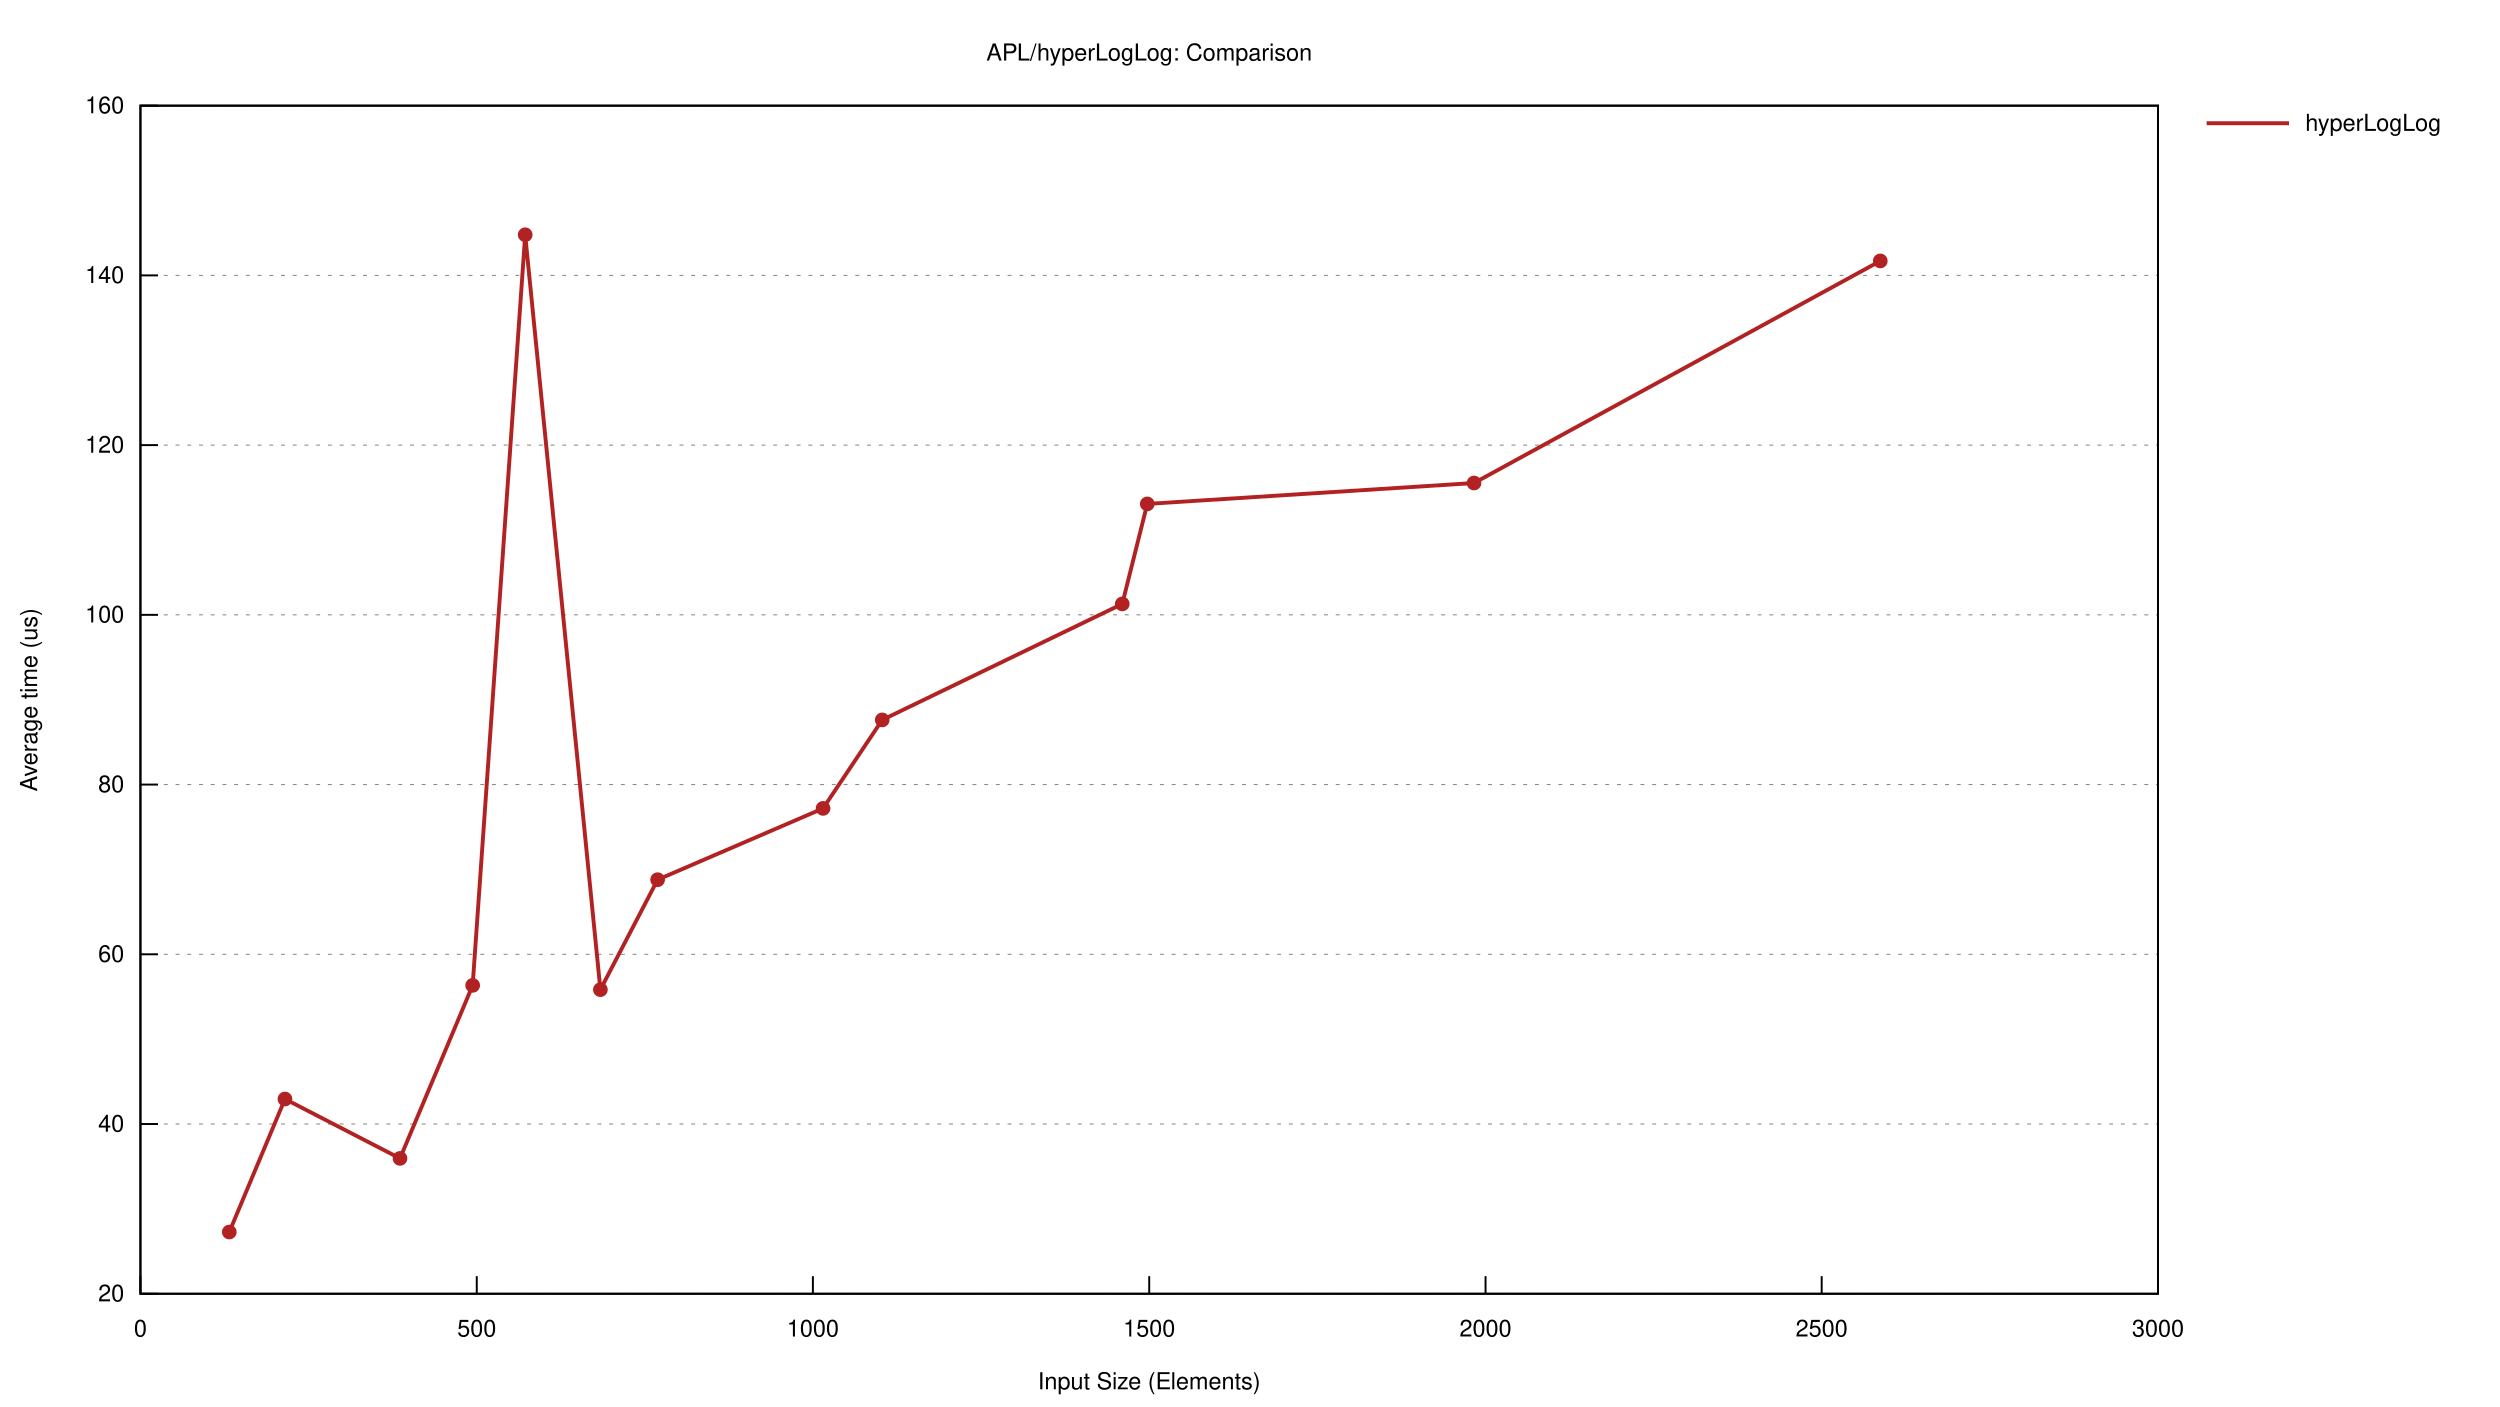
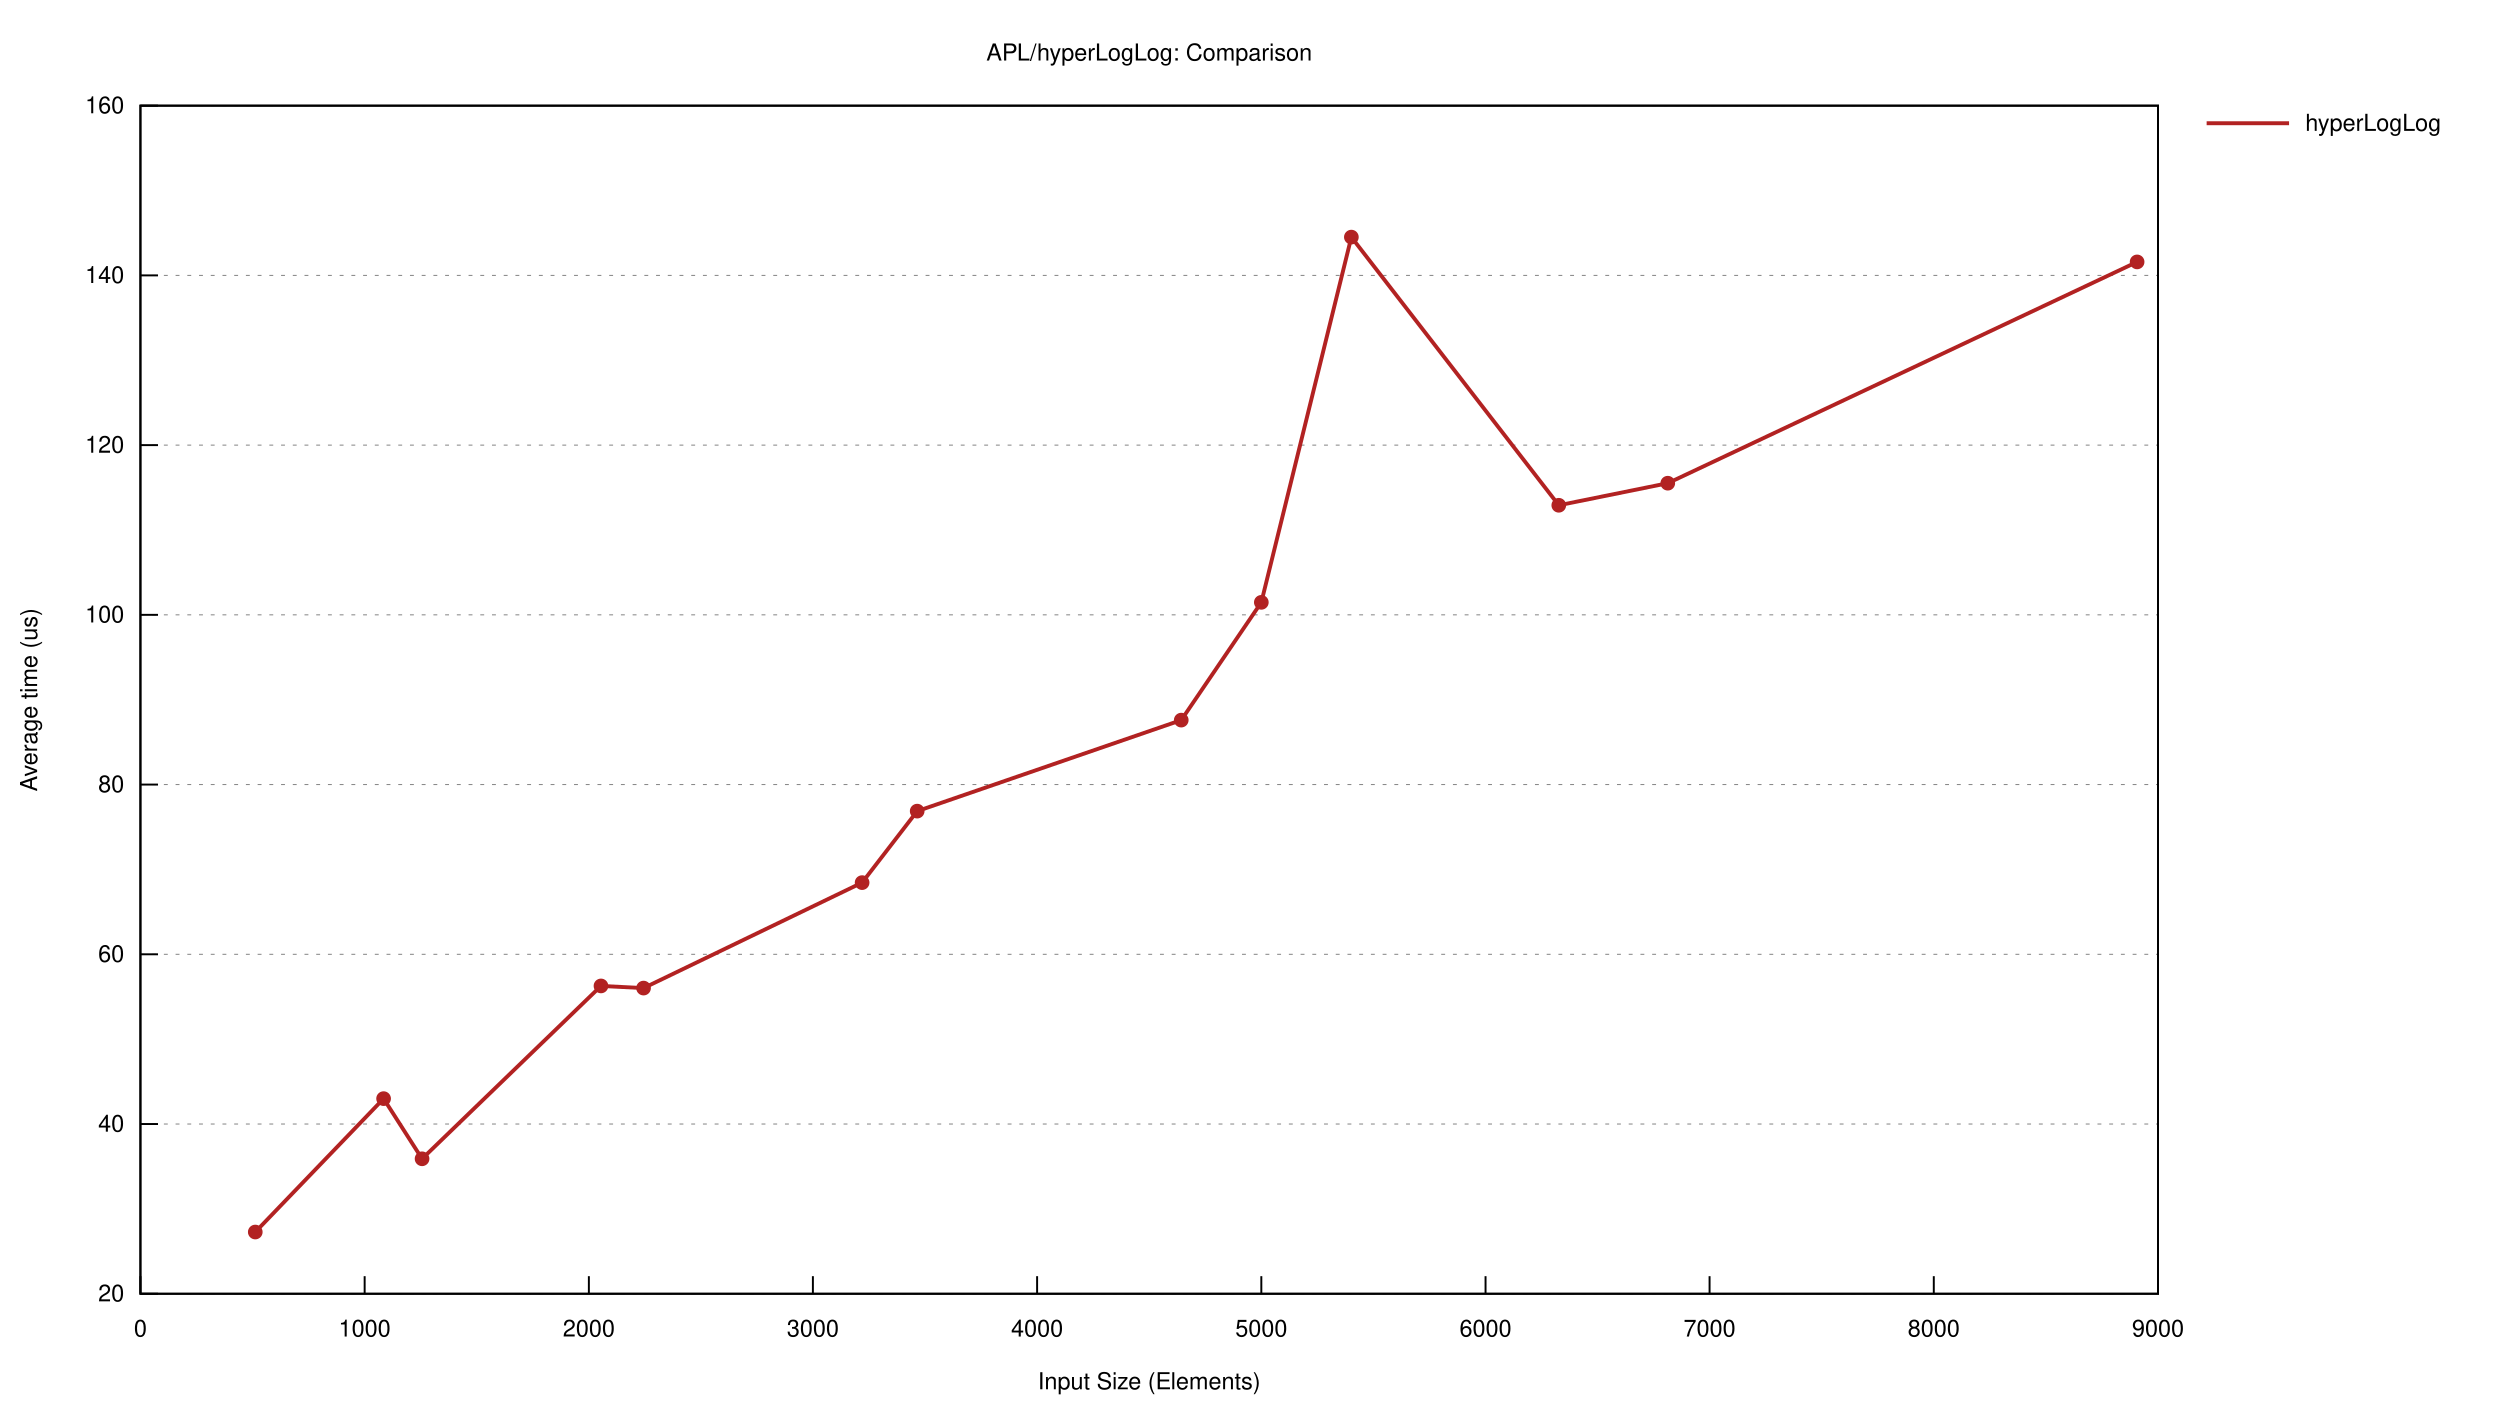
<svg xmlns="http://www.w3.org/2000/svg" xmlns:xlink="http://www.w3.org/1999/xlink" viewBox="0 0 1280 720">
  <g id="gnuplot_canvas">
    <rect x="0" y="0" width="1280" height="720" fill="none" />
    <defs>
      <circle id="gpDot" r="0.5" stroke-width="0.5" stroke="currentColor" />
      <path id="gpPt0" stroke-width="0.222" stroke="currentColor" d="M-1,0 h2 M0,-1 v2" />
      <path id="gpPt1" stroke-width="0.222" stroke="currentColor" d="M-1,-1 L1,1 M1,-1 L-1,1" />
      <path id="gpPt2" stroke-width="0.222" stroke="currentColor" d="M-1,0 L1,0 M0,-1 L0,1 M-1,-1 L1,1 M-1,1 L1,-1" />
      <rect id="gpPt3" stroke-width="0.222" stroke="currentColor" x="-1" y="-1" width="2" height="2" />
      <rect id="gpPt4" stroke-width="0.222" stroke="currentColor" fill="currentColor" x="-1" y="-1" width="2" height="2" />
      <circle id="gpPt5" stroke-width="0.222" stroke="currentColor" cx="0" cy="0" r="1" />
      <use xlink:href="#gpPt5" id="gpPt6" fill="currentColor" stroke="none" />
      <path id="gpPt7" stroke-width="0.222" stroke="currentColor" d="M0,-1.33 L-1.33,0.67 L1.33,0.67 z" />
      <use xlink:href="#gpPt7" id="gpPt8" fill="currentColor" stroke="none" />
      <use xlink:href="#gpPt7" id="gpPt9" stroke="currentColor" transform="rotate(180)" />
      <use xlink:href="#gpPt9" id="gpPt10" fill="currentColor" stroke="none" />
      <use xlink:href="#gpPt3" id="gpPt11" stroke="currentColor" transform="rotate(45)" />
      <use xlink:href="#gpPt11" id="gpPt12" fill="currentColor" stroke="none" />
      <path id="gpPt13" stroke-width="0.222" stroke="currentColor" d="M0,1.330 L1.265,0.411 L0.782,-1.067 L-0.782,-1.076 L-1.265,0.411 z" />
      <use xlink:href="#gpPt13" id="gpPt14" fill="currentColor" stroke="none" />
      <filter id="textbox" filterUnits="objectBoundingBox" x="0" y="0" height="1" width="1">
        <feFlood flood-color="white" flood-opacity="1" result="bgnd" />
        <feComposite in="SourceGraphic" in2="bgnd" operator="atop" />
      </filter>
      <filter id="greybox" filterUnits="objectBoundingBox" x="0" y="0" height="1" width="1">
        <feFlood flood-color="lightgrey" flood-opacity="1" result="grey" />
        <feComposite in="SourceGraphic" in2="grey" operator="atop" />
      </filter>
    </defs>
    <g fill="none" color="white" stroke="currentColor" stroke-width="1.00" stroke-linecap="butt" stroke-linejoin="miter">
</g>
    <g fill="none" color="black" stroke="currentColor" stroke-width="1.00" stroke-linecap="butt" stroke-linejoin="miter">
</g>
    <g fill="none" color="black" stroke="black" stroke-width="0.50" stroke-linecap="butt" stroke-linejoin="miter">
</g>
    <g fill="none" color="gray" stroke="currentColor" stroke-width="0.50" stroke-linecap="butt" stroke-linejoin="miter">
      <path stroke="gray" stroke-dasharray="2,4" class="gridline" d="M71.9,662.4 L1104.9,662.4  " />
    </g>
    <g fill="none" color="gray" stroke="gray" stroke-width="1.00" stroke-linecap="butt" stroke-linejoin="miter">
</g>
    <g fill="none" color="black" stroke="currentColor" stroke-width="1.00" stroke-linecap="butt" stroke-linejoin="miter">
      <path stroke="black" d="M71.9,662.4 L80.9,662.4  " />
      <g transform="translate(63.6,666.3)" stroke="none" fill="black" font-family="Helvetica" font-size="12.00" text-anchor="end">
        <text>
          <tspan font-family="Helvetica"> 20</tspan>
        </text>
      </g>
    </g>
    <g fill="none" color="black" stroke="currentColor" stroke-width="1.00" stroke-linecap="butt" stroke-linejoin="miter">
</g>
    <g fill="none" color="black" stroke="black" stroke-width="0.50" stroke-linecap="butt" stroke-linejoin="miter">
</g>
    <g fill="none" color="gray" stroke="currentColor" stroke-width="0.50" stroke-linecap="butt" stroke-linejoin="miter">
      <path stroke="gray" stroke-dasharray="2,4" class="gridline" d="M71.9,575.5 L1104.9,575.5  " />
    </g>
    <g fill="none" color="gray" stroke="gray" stroke-width="1.00" stroke-linecap="butt" stroke-linejoin="miter">
</g>
    <g fill="none" color="black" stroke="currentColor" stroke-width="1.00" stroke-linecap="butt" stroke-linejoin="miter">
      <path stroke="black" d="M71.9,575.5 L80.9,575.5  " />
      <g transform="translate(63.6,579.4)" stroke="none" fill="black" font-family="Helvetica" font-size="12.00" text-anchor="end">
        <text>
          <tspan font-family="Helvetica"> 40</tspan>
        </text>
      </g>
    </g>
    <g fill="none" color="black" stroke="currentColor" stroke-width="1.00" stroke-linecap="butt" stroke-linejoin="miter">
</g>
    <g fill="none" color="black" stroke="black" stroke-width="0.50" stroke-linecap="butt" stroke-linejoin="miter">
</g>
    <g fill="none" color="gray" stroke="currentColor" stroke-width="0.50" stroke-linecap="butt" stroke-linejoin="miter">
      <path stroke="gray" stroke-dasharray="2,4" class="gridline" d="M71.9,488.6 L1104.9,488.6  " />
    </g>
    <g fill="none" color="gray" stroke="gray" stroke-width="1.00" stroke-linecap="butt" stroke-linejoin="miter">
</g>
    <g fill="none" color="black" stroke="currentColor" stroke-width="1.00" stroke-linecap="butt" stroke-linejoin="miter">
      <path stroke="black" d="M71.9,488.6 L80.9,488.6  " />
      <g transform="translate(63.6,492.5)" stroke="none" fill="black" font-family="Helvetica" font-size="12.00" text-anchor="end">
        <text>
          <tspan font-family="Helvetica"> 60</tspan>
        </text>
      </g>
    </g>
    <g fill="none" color="black" stroke="currentColor" stroke-width="1.00" stroke-linecap="butt" stroke-linejoin="miter">
</g>
    <g fill="none" color="black" stroke="black" stroke-width="0.50" stroke-linecap="butt" stroke-linejoin="miter">
</g>
    <g fill="none" color="gray" stroke="currentColor" stroke-width="0.50" stroke-linecap="butt" stroke-linejoin="miter">
      <path stroke="gray" stroke-dasharray="2,4" class="gridline" d="M71.9,401.7 L1104.9,401.7  " />
    </g>
    <g fill="none" color="gray" stroke="gray" stroke-width="1.00" stroke-linecap="butt" stroke-linejoin="miter">
</g>
    <g fill="none" color="black" stroke="currentColor" stroke-width="1.00" stroke-linecap="butt" stroke-linejoin="miter">
      <path stroke="black" d="M71.9,401.7 L80.9,401.7  " />
      <g transform="translate(63.6,405.6)" stroke="none" fill="black" font-family="Helvetica" font-size="12.00" text-anchor="end">
        <text>
          <tspan font-family="Helvetica"> 80</tspan>
        </text>
      </g>
    </g>
    <g fill="none" color="black" stroke="currentColor" stroke-width="1.00" stroke-linecap="butt" stroke-linejoin="miter">
</g>
    <g fill="none" color="black" stroke="black" stroke-width="0.50" stroke-linecap="butt" stroke-linejoin="miter">
</g>
    <g fill="none" color="gray" stroke="currentColor" stroke-width="0.50" stroke-linecap="butt" stroke-linejoin="miter">
      <path stroke="gray" stroke-dasharray="2,4" class="gridline" d="M71.9,314.8 L1104.9,314.8  " />
    </g>
    <g fill="none" color="gray" stroke="gray" stroke-width="1.00" stroke-linecap="butt" stroke-linejoin="miter">
</g>
    <g fill="none" color="black" stroke="currentColor" stroke-width="1.00" stroke-linecap="butt" stroke-linejoin="miter">
      <path stroke="black" d="M71.9,314.8 L80.9,314.8  " />
      <g transform="translate(63.6,318.7)" stroke="none" fill="black" font-family="Helvetica" font-size="12.00" text-anchor="end">
        <text>
          <tspan font-family="Helvetica"> 100</tspan>
        </text>
      </g>
    </g>
    <g fill="none" color="black" stroke="currentColor" stroke-width="1.00" stroke-linecap="butt" stroke-linejoin="miter">
</g>
    <g fill="none" color="black" stroke="black" stroke-width="0.50" stroke-linecap="butt" stroke-linejoin="miter">
</g>
    <g fill="none" color="gray" stroke="currentColor" stroke-width="0.50" stroke-linecap="butt" stroke-linejoin="miter">
      <path stroke="gray" stroke-dasharray="2,4" class="gridline" d="M71.9,227.9 L1104.9,227.9  " />
    </g>
    <g fill="none" color="gray" stroke="gray" stroke-width="1.00" stroke-linecap="butt" stroke-linejoin="miter">
</g>
    <g fill="none" color="black" stroke="currentColor" stroke-width="1.00" stroke-linecap="butt" stroke-linejoin="miter">
      <path stroke="black" d="M71.9,227.9 L80.9,227.9  " />
      <g transform="translate(63.6,231.8)" stroke="none" fill="black" font-family="Helvetica" font-size="12.00" text-anchor="end">
        <text>
          <tspan font-family="Helvetica"> 120</tspan>
        </text>
      </g>
    </g>
    <g fill="none" color="black" stroke="currentColor" stroke-width="1.00" stroke-linecap="butt" stroke-linejoin="miter">
</g>
    <g fill="none" color="black" stroke="black" stroke-width="0.50" stroke-linecap="butt" stroke-linejoin="miter">
</g>
    <g fill="none" color="gray" stroke="currentColor" stroke-width="0.50" stroke-linecap="butt" stroke-linejoin="miter">
      <path stroke="gray" stroke-dasharray="2,4" class="gridline" d="M71.9,141.0 L1104.9,141.0  " />
    </g>
    <g fill="none" color="gray" stroke="gray" stroke-width="1.00" stroke-linecap="butt" stroke-linejoin="miter">
</g>
    <g fill="none" color="black" stroke="currentColor" stroke-width="1.00" stroke-linecap="butt" stroke-linejoin="miter">
      <path stroke="black" d="M71.9,141.0 L80.9,141.0  " />
      <g transform="translate(63.6,144.9)" stroke="none" fill="black" font-family="Helvetica" font-size="12.00" text-anchor="end">
        <text>
          <tspan font-family="Helvetica"> 140</tspan>
        </text>
      </g>
    </g>
    <g fill="none" color="black" stroke="currentColor" stroke-width="1.00" stroke-linecap="butt" stroke-linejoin="miter">
</g>
    <g fill="none" color="black" stroke="black" stroke-width="0.50" stroke-linecap="butt" stroke-linejoin="miter">
</g>
    <g fill="none" color="gray" stroke="currentColor" stroke-width="0.50" stroke-linecap="butt" stroke-linejoin="miter">
      <path stroke="gray" stroke-dasharray="2,4" class="gridline" d="M71.9,54.1 L1104.9,54.1  " />
    </g>
    <g fill="none" color="gray" stroke="gray" stroke-width="1.00" stroke-linecap="butt" stroke-linejoin="miter">
</g>
    <g fill="none" color="black" stroke="currentColor" stroke-width="1.00" stroke-linecap="butt" stroke-linejoin="miter">
      <path stroke="black" d="M71.9,54.1 L80.9,54.1  " />
      <g transform="translate(63.6,58.0)" stroke="none" fill="black" font-family="Helvetica" font-size="12.00" text-anchor="end">
        <text>
          <tspan font-family="Helvetica"> 160</tspan>
        </text>
      </g>
    </g>
    <g fill="none" color="black" stroke="currentColor" stroke-width="1.00" stroke-linecap="butt" stroke-linejoin="miter">
      <path stroke="black" d="M71.9,662.4 L71.9,653.4  " />
      <g transform="translate(71.9,684.3)" stroke="none" fill="black" font-family="Helvetica" font-size="12.00" text-anchor="middle">
        <text>
          <tspan font-family="Helvetica"> 0</tspan>
        </text>
      </g>
    </g>
    <g fill="none" color="black" stroke="currentColor" stroke-width="1.00" stroke-linecap="butt" stroke-linejoin="miter">
-       <path stroke="black" d="M244.1,662.4 L244.1,653.4  " />
-       <g transform="translate(244.1,684.3)" stroke="none" fill="black" font-family="Helvetica" font-size="12.00" text-anchor="middle">
-         <text>
-           <tspan font-family="Helvetica"> 500</tspan>
+       <path stroke="black" d="M186.7,662.4 L186.7,653.4  " />
+       <g transform="translate(186.7,684.3)" stroke="none" fill="black" font-family="Helvetica" font-size="12.00" text-anchor="middle">
+         <text>
+           <tspan font-family="Helvetica"> 1000</tspan>
+         </text>
+       </g>
+     </g>
+     <g fill="none" color="black" stroke="currentColor" stroke-width="1.00" stroke-linecap="butt" stroke-linejoin="miter">
+       <path stroke="black" d="M301.5,662.4 L301.5,653.4  " />
+       <g transform="translate(301.5,684.3)" stroke="none" fill="black" font-family="Helvetica" font-size="12.00" text-anchor="middle">
+         <text>
+           <tspan font-family="Helvetica"> 2000</tspan>
        </text>
      </g>
    </g>
    <g fill="none" color="black" stroke="currentColor" stroke-width="1.00" stroke-linecap="butt" stroke-linejoin="miter">
      <path stroke="black" d="M416.2,662.4 L416.2,653.4  " />
      <g transform="translate(416.2,684.3)" stroke="none" fill="black" font-family="Helvetica" font-size="12.00" text-anchor="middle">
        <text>
-           <tspan font-family="Helvetica"> 1000</tspan>
-         </text>
-       </g>
-     </g>
-     <g fill="none" color="black" stroke="currentColor" stroke-width="1.00" stroke-linecap="butt" stroke-linejoin="miter">
-       <path stroke="black" d="M588.4,662.4 L588.4,653.4  " />
-       <g transform="translate(588.4,684.3)" stroke="none" fill="black" font-family="Helvetica" font-size="12.00" text-anchor="middle">
-         <text>
-           <tspan font-family="Helvetica"> 1500</tspan>
+           <tspan font-family="Helvetica"> 3000</tspan>
+         </text>
+       </g>
+     </g>
+     <g fill="none" color="black" stroke="currentColor" stroke-width="1.00" stroke-linecap="butt" stroke-linejoin="miter">
+       <path stroke="black" d="M531.0,662.4 L531.0,653.4  " />
+       <g transform="translate(531.0,684.3)" stroke="none" fill="black" font-family="Helvetica" font-size="12.00" text-anchor="middle">
+         <text>
+           <tspan font-family="Helvetica"> 4000</tspan>
+         </text>
+       </g>
+     </g>
+     <g fill="none" color="black" stroke="currentColor" stroke-width="1.00" stroke-linecap="butt" stroke-linejoin="miter">
+       <path stroke="black" d="M645.8,662.4 L645.8,653.4  " />
+       <g transform="translate(645.8,684.3)" stroke="none" fill="black" font-family="Helvetica" font-size="12.00" text-anchor="middle">
+         <text>
+           <tspan font-family="Helvetica"> 5000</tspan>
        </text>
      </g>
    </g>
    <g fill="none" color="black" stroke="currentColor" stroke-width="1.00" stroke-linecap="butt" stroke-linejoin="miter">
      <path stroke="black" d="M760.6,662.4 L760.6,653.4  " />
      <g transform="translate(760.6,684.3)" stroke="none" fill="black" font-family="Helvetica" font-size="12.00" text-anchor="middle">
        <text>
-           <tspan font-family="Helvetica"> 2000</tspan>
-         </text>
-       </g>
-     </g>
-     <g fill="none" color="black" stroke="currentColor" stroke-width="1.00" stroke-linecap="butt" stroke-linejoin="miter">
-       <path stroke="black" d="M932.7,662.4 L932.7,653.4  " />
-       <g transform="translate(932.7,684.3)" stroke="none" fill="black" font-family="Helvetica" font-size="12.00" text-anchor="middle">
-         <text>
-           <tspan font-family="Helvetica"> 2500</tspan>
+           <tspan font-family="Helvetica"> 6000</tspan>
+         </text>
+       </g>
+     </g>
+     <g fill="none" color="black" stroke="currentColor" stroke-width="1.00" stroke-linecap="butt" stroke-linejoin="miter">
+       <path stroke="black" d="M875.3,662.4 L875.3,653.4  " />
+       <g transform="translate(875.3,684.3)" stroke="none" fill="black" font-family="Helvetica" font-size="12.00" text-anchor="middle">
+         <text>
+           <tspan font-family="Helvetica"> 7000</tspan>
+         </text>
+       </g>
+     </g>
+     <g fill="none" color="black" stroke="currentColor" stroke-width="1.00" stroke-linecap="butt" stroke-linejoin="miter">
+       <path stroke="black" d="M990.1,662.4 L990.1,653.4  " />
+       <g transform="translate(990.1,684.3)" stroke="none" fill="black" font-family="Helvetica" font-size="12.00" text-anchor="middle">
+         <text>
+           <tspan font-family="Helvetica"> 8000</tspan>
        </text>
      </g>
    </g>
    <g fill="none" color="black" stroke="currentColor" stroke-width="1.00" stroke-linecap="butt" stroke-linejoin="miter">
      <path stroke="black" d="M1104.9,662.4 L1104.9,653.4  " />
      <g transform="translate(1104.9,684.3)" stroke="none" fill="black" font-family="Helvetica" font-size="12.00" text-anchor="middle">
        <text>
-           <tspan font-family="Helvetica"> 3000</tspan>
+           <tspan font-family="Helvetica"> 9000</tspan>
        </text>
      </g>
    </g>
    <g fill="none" color="black" stroke="currentColor" stroke-width="1.00" stroke-linecap="butt" stroke-linejoin="miter">
</g>
    <g fill="none" color="black" stroke="currentColor" stroke-width="1.00" stroke-linecap="butt" stroke-linejoin="miter">
      <path stroke="black" d="M71.9,54.1 L71.9,662.4 L1104.9,662.4 L1104.9,54.1 L71.9,54.1 Z  " />
    </g>
    <g fill="none" color="black" stroke="currentColor" stroke-width="1.00" stroke-linecap="butt" stroke-linejoin="miter">
      <g transform="translate(19.0,358.3) rotate(270)" stroke="none" fill="black" font-family="Helvetica" font-size="12.00" text-anchor="middle">
        <text>
          <tspan font-family="Helvetica">Average time (us)</tspan>
        </text>
      </g>
    </g>
    <g fill="none" color="black" stroke="currentColor" stroke-width="1.00" stroke-linecap="butt" stroke-linejoin="miter">
      <g transform="translate(588.4,711.3)" stroke="none" fill="black" font-family="Helvetica" font-size="12.00" text-anchor="middle">
        <text>
          <tspan font-family="Helvetica">Input Size (Elements)</tspan>
        </text>
      </g>
    </g>
    <g fill="none" color="black" stroke="currentColor" stroke-width="1.00" stroke-linecap="butt" stroke-linejoin="miter">
      <g transform="translate(588.4,31.0)" stroke="none" fill="black" font-family="Helvetica" font-size="12.00" text-anchor="middle">
        <text>
          <tspan font-family="Helvetica">APL/hyperLogLog: Comparison</tspan>
        </text>
      </g>
    </g>
    <g fill="none" color="black" stroke="currentColor" stroke-width="1.00" stroke-linecap="butt" stroke-linejoin="miter">
</g>
    <g id="gnuplot_plot_1">
      <g fill="none" color="white" stroke="currentColor" stroke-width="2.00" stroke-linecap="butt" stroke-linejoin="miter">
</g>
      <g fill="none" color="black" stroke="currentColor" stroke-width="2.00" stroke-linecap="butt" stroke-linejoin="miter">
        <g transform="translate(1180.3,67.0)" stroke="none" fill="black" font-family="Helvetica" font-size="12.00" text-anchor="start">
          <text>
            <tspan font-family="Helvetica">hyperLogLog</tspan>
          </text>
        </g>
      </g>
      <g fill="none" color="black" stroke="currentColor" stroke-width="2.00" stroke-linecap="butt" stroke-linejoin="miter">
-         <path stroke="rgb(178,  34,  34)" d="M1129.8,63.1 L1172.0,63.1 M117.4,630.8 L145.9,562.7 L204.8,593.1 L242.0,504.5 L268.9,120.2 L307.4,506.7   L336.7,450.4 L421.4,413.9 L451.7,368.6 L574.6,309.2 L587.4,258.0 L754.7,247.3 L962.7,133.6  " />
+         <path stroke="rgb(178,  34,  34)" d="M1129.8,63.1 L1172.0,63.1 M130.7,630.8 L196.4,562.5 L216.1,593.3 L307.7,504.8 L329.5,505.9 L441.4,451.9   L469.6,415.3 L604.8,368.7 L645.8,308.4 L691.9,121.4 L798.1,258.7 L853.9,247.4 L1094.2,134.1  " />
      </g>
    </g>
    <g id="gnuplot_plot_2">
      <g fill="none" color="white" stroke="rgb(178,  34,  34)" stroke-width="1.00" stroke-linecap="butt" stroke-linejoin="miter">
</g>
      <g fill="none" color="black" stroke="currentColor" stroke-width="1.00" stroke-linecap="butt" stroke-linejoin="miter">
-         <use xlink:href="#gpPt6" transform="translate(117.4,630.8) scale(3.38)" color="rgb(178,  34,  34)" />
-         <use xlink:href="#gpPt6" transform="translate(145.9,562.7) scale(3.38)" color="rgb(178,  34,  34)" />
-         <use xlink:href="#gpPt6" transform="translate(204.8,593.1) scale(3.38)" color="rgb(178,  34,  34)" />
-         <use xlink:href="#gpPt6" transform="translate(242.0,504.5) scale(3.38)" color="rgb(178,  34,  34)" />
-         <use xlink:href="#gpPt6" transform="translate(268.9,120.2) scale(3.38)" color="rgb(178,  34,  34)" />
-         <use xlink:href="#gpPt6" transform="translate(307.4,506.7) scale(3.38)" color="rgb(178,  34,  34)" />
-         <use xlink:href="#gpPt6" transform="translate(336.7,450.4) scale(3.38)" color="rgb(178,  34,  34)" />
-         <use xlink:href="#gpPt6" transform="translate(421.4,413.9) scale(3.38)" color="rgb(178,  34,  34)" />
-         <use xlink:href="#gpPt6" transform="translate(451.7,368.6) scale(3.38)" color="rgb(178,  34,  34)" />
-         <use xlink:href="#gpPt6" transform="translate(574.6,309.2) scale(3.38)" color="rgb(178,  34,  34)" />
-         <use xlink:href="#gpPt6" transform="translate(587.4,258.0) scale(3.38)" color="rgb(178,  34,  34)" />
-         <use xlink:href="#gpPt6" transform="translate(754.7,247.3) scale(3.38)" color="rgb(178,  34,  34)" />
-         <use xlink:href="#gpPt6" transform="translate(962.7,133.6) scale(3.38)" color="rgb(178,  34,  34)" />
+         <use xlink:href="#gpPt6" transform="translate(130.7,630.8) scale(3.38)" color="rgb(178,  34,  34)" />
+         <use xlink:href="#gpPt6" transform="translate(196.4,562.5) scale(3.38)" color="rgb(178,  34,  34)" />
+         <use xlink:href="#gpPt6" transform="translate(216.1,593.3) scale(3.38)" color="rgb(178,  34,  34)" />
+         <use xlink:href="#gpPt6" transform="translate(307.7,504.8) scale(3.38)" color="rgb(178,  34,  34)" />
+         <use xlink:href="#gpPt6" transform="translate(329.5,505.9) scale(3.38)" color="rgb(178,  34,  34)" />
+         <use xlink:href="#gpPt6" transform="translate(441.4,451.9) scale(3.38)" color="rgb(178,  34,  34)" />
+         <use xlink:href="#gpPt6" transform="translate(469.6,415.3) scale(3.38)" color="rgb(178,  34,  34)" />
+         <use xlink:href="#gpPt6" transform="translate(604.8,368.7) scale(3.38)" color="rgb(178,  34,  34)" />
+         <use xlink:href="#gpPt6" transform="translate(645.8,308.4) scale(3.38)" color="rgb(178,  34,  34)" />
+         <use xlink:href="#gpPt6" transform="translate(691.9,121.4) scale(3.38)" color="rgb(178,  34,  34)" />
+         <use xlink:href="#gpPt6" transform="translate(798.1,258.7) scale(3.38)" color="rgb(178,  34,  34)" />
+         <use xlink:href="#gpPt6" transform="translate(853.9,247.4) scale(3.38)" color="rgb(178,  34,  34)" />
+         <use xlink:href="#gpPt6" transform="translate(1094.2,134.1) scale(3.38)" color="rgb(178,  34,  34)" />
      </g>
    </g>
    <g fill="none" color="white" stroke="rgb(178,  34,  34)" stroke-width="2.00" stroke-linecap="butt" stroke-linejoin="miter">
</g>
    <g fill="none" color="black" stroke="currentColor" stroke-width="2.00" stroke-linecap="butt" stroke-linejoin="miter">
</g>
    <g fill="none" color="black" stroke="black" stroke-width="1.00" stroke-linecap="butt" stroke-linejoin="miter">
</g>
    <g fill="none" color="black" stroke="currentColor" stroke-width="1.00" stroke-linecap="butt" stroke-linejoin="miter">
      <path stroke="black" d="M71.9,54.1 L71.9,662.4 L1104.9,662.4 L1104.9,54.1 L71.9,54.1 Z  " />
    </g>
    <g fill="none" color="black" stroke="currentColor" stroke-width="1.00" stroke-linecap="butt" stroke-linejoin="miter">
</g>
  </g>
</svg>
